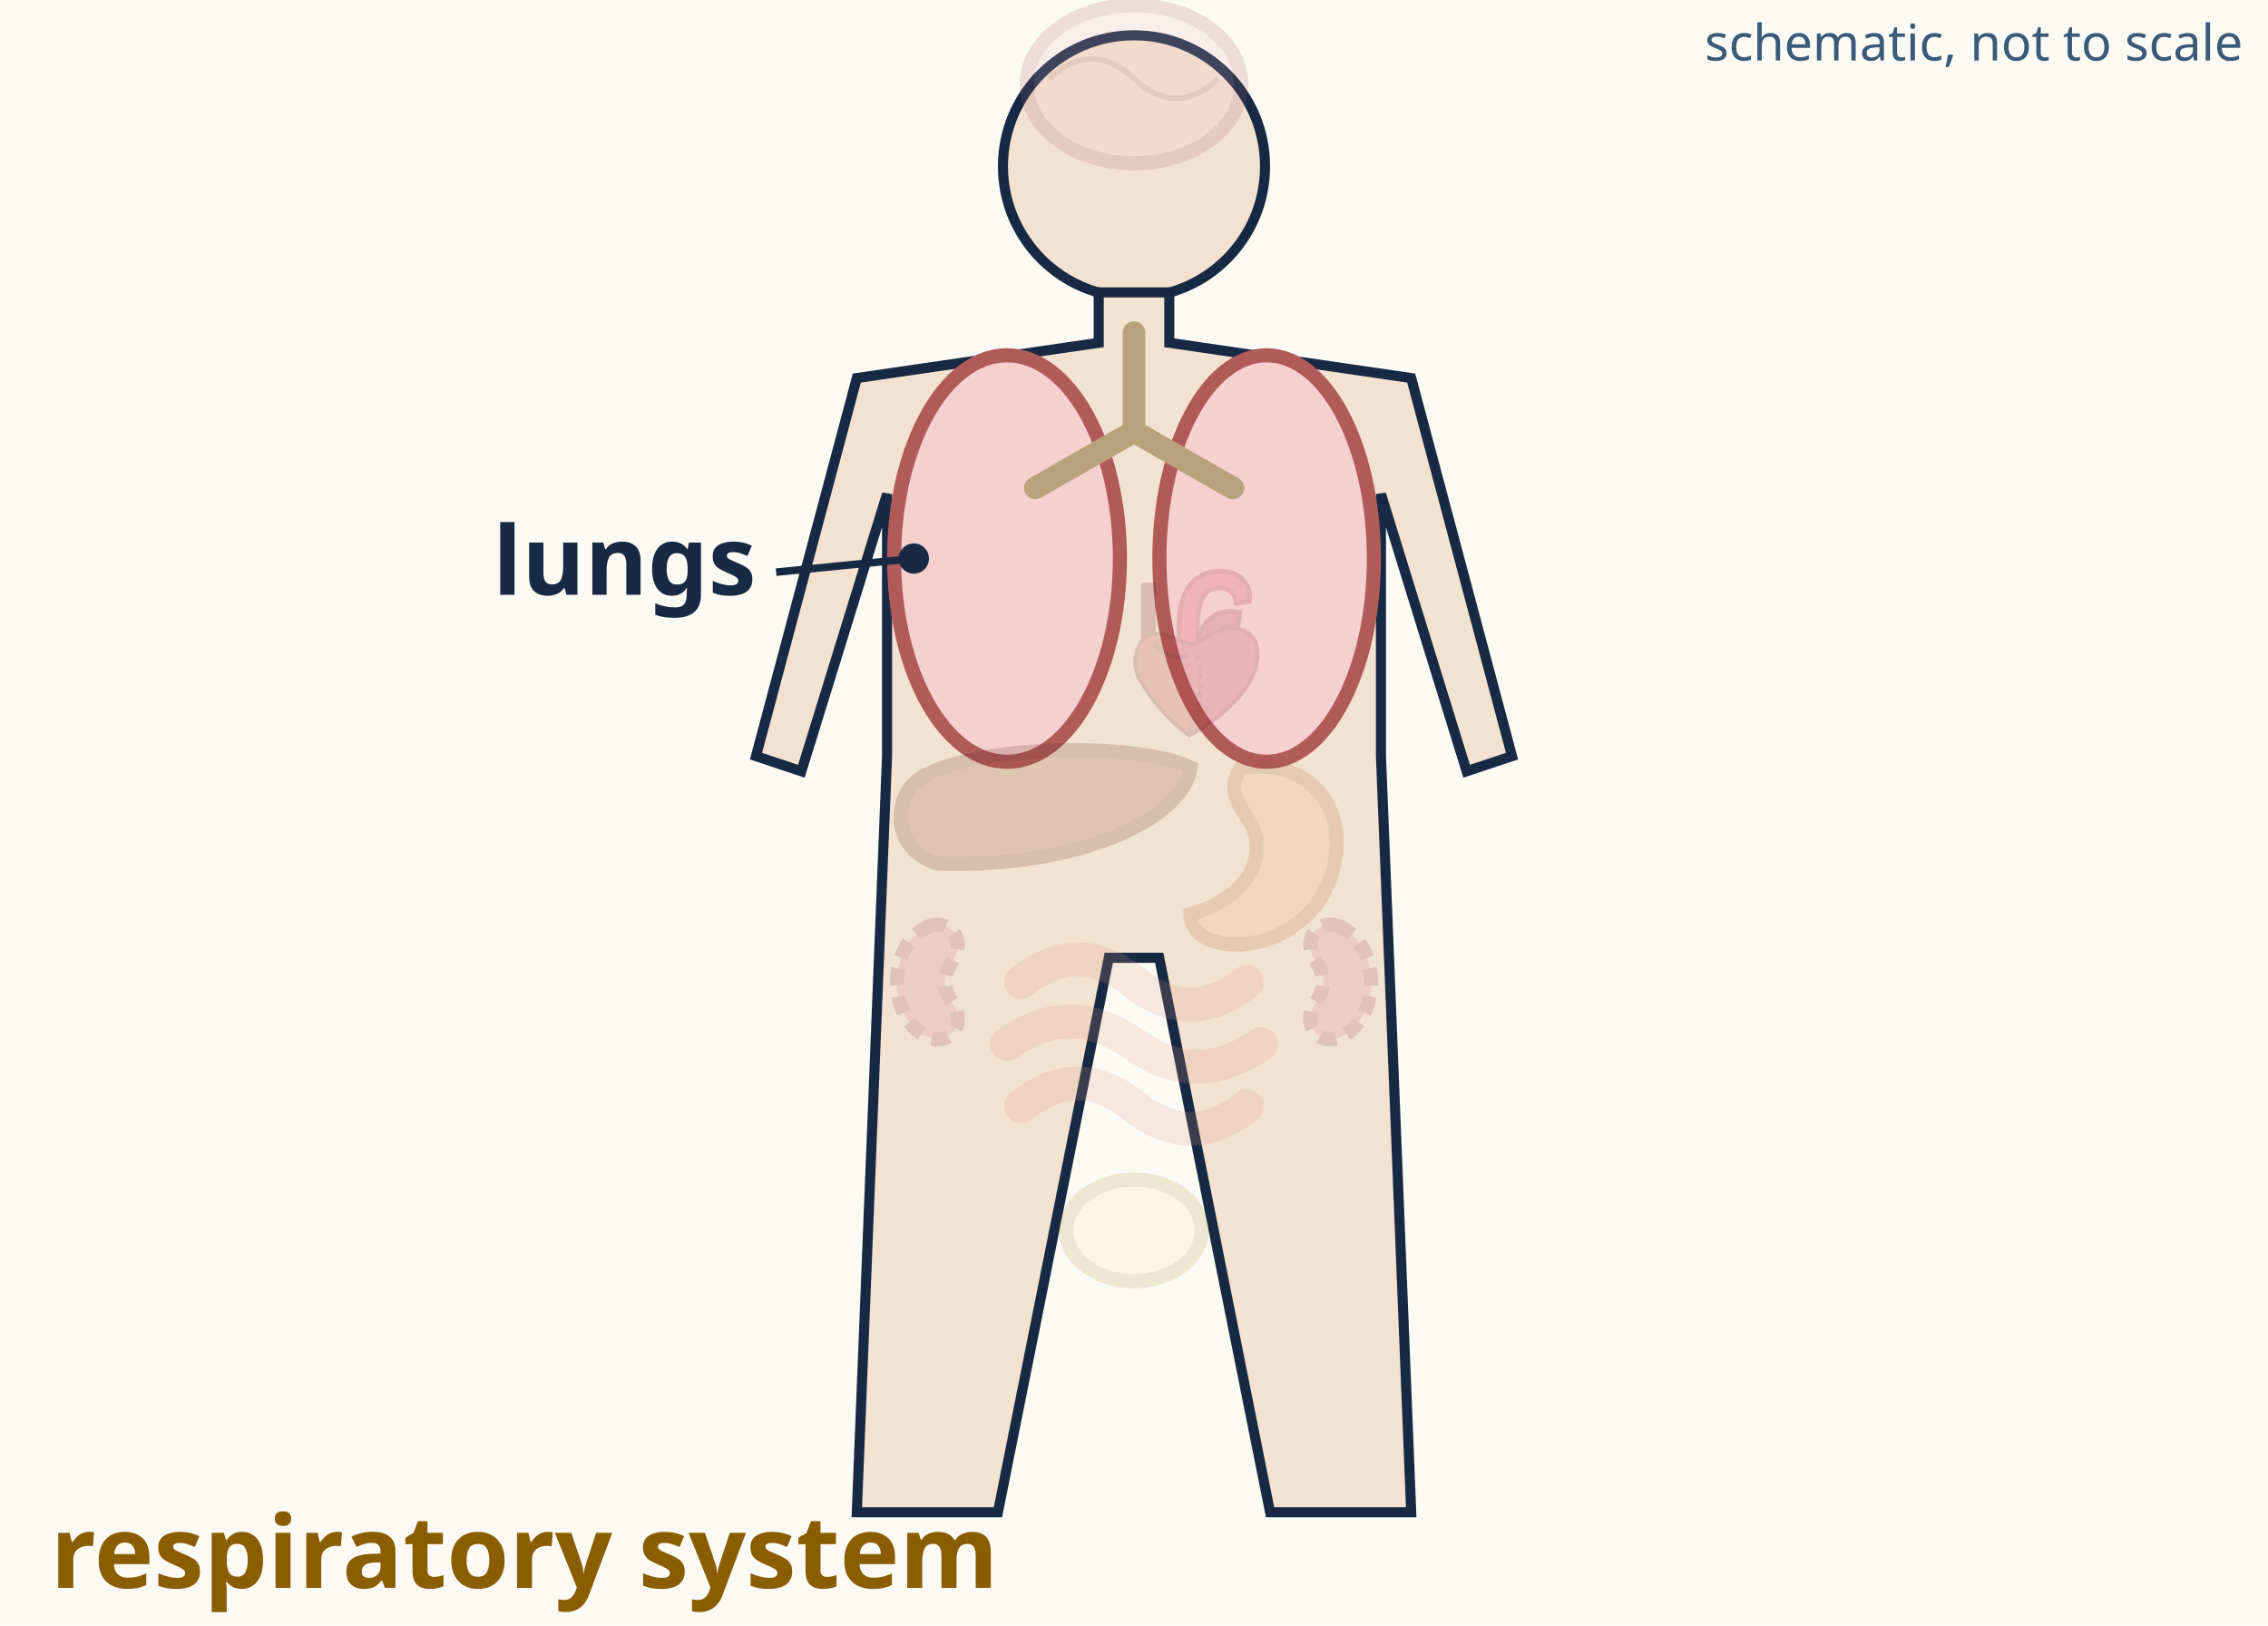
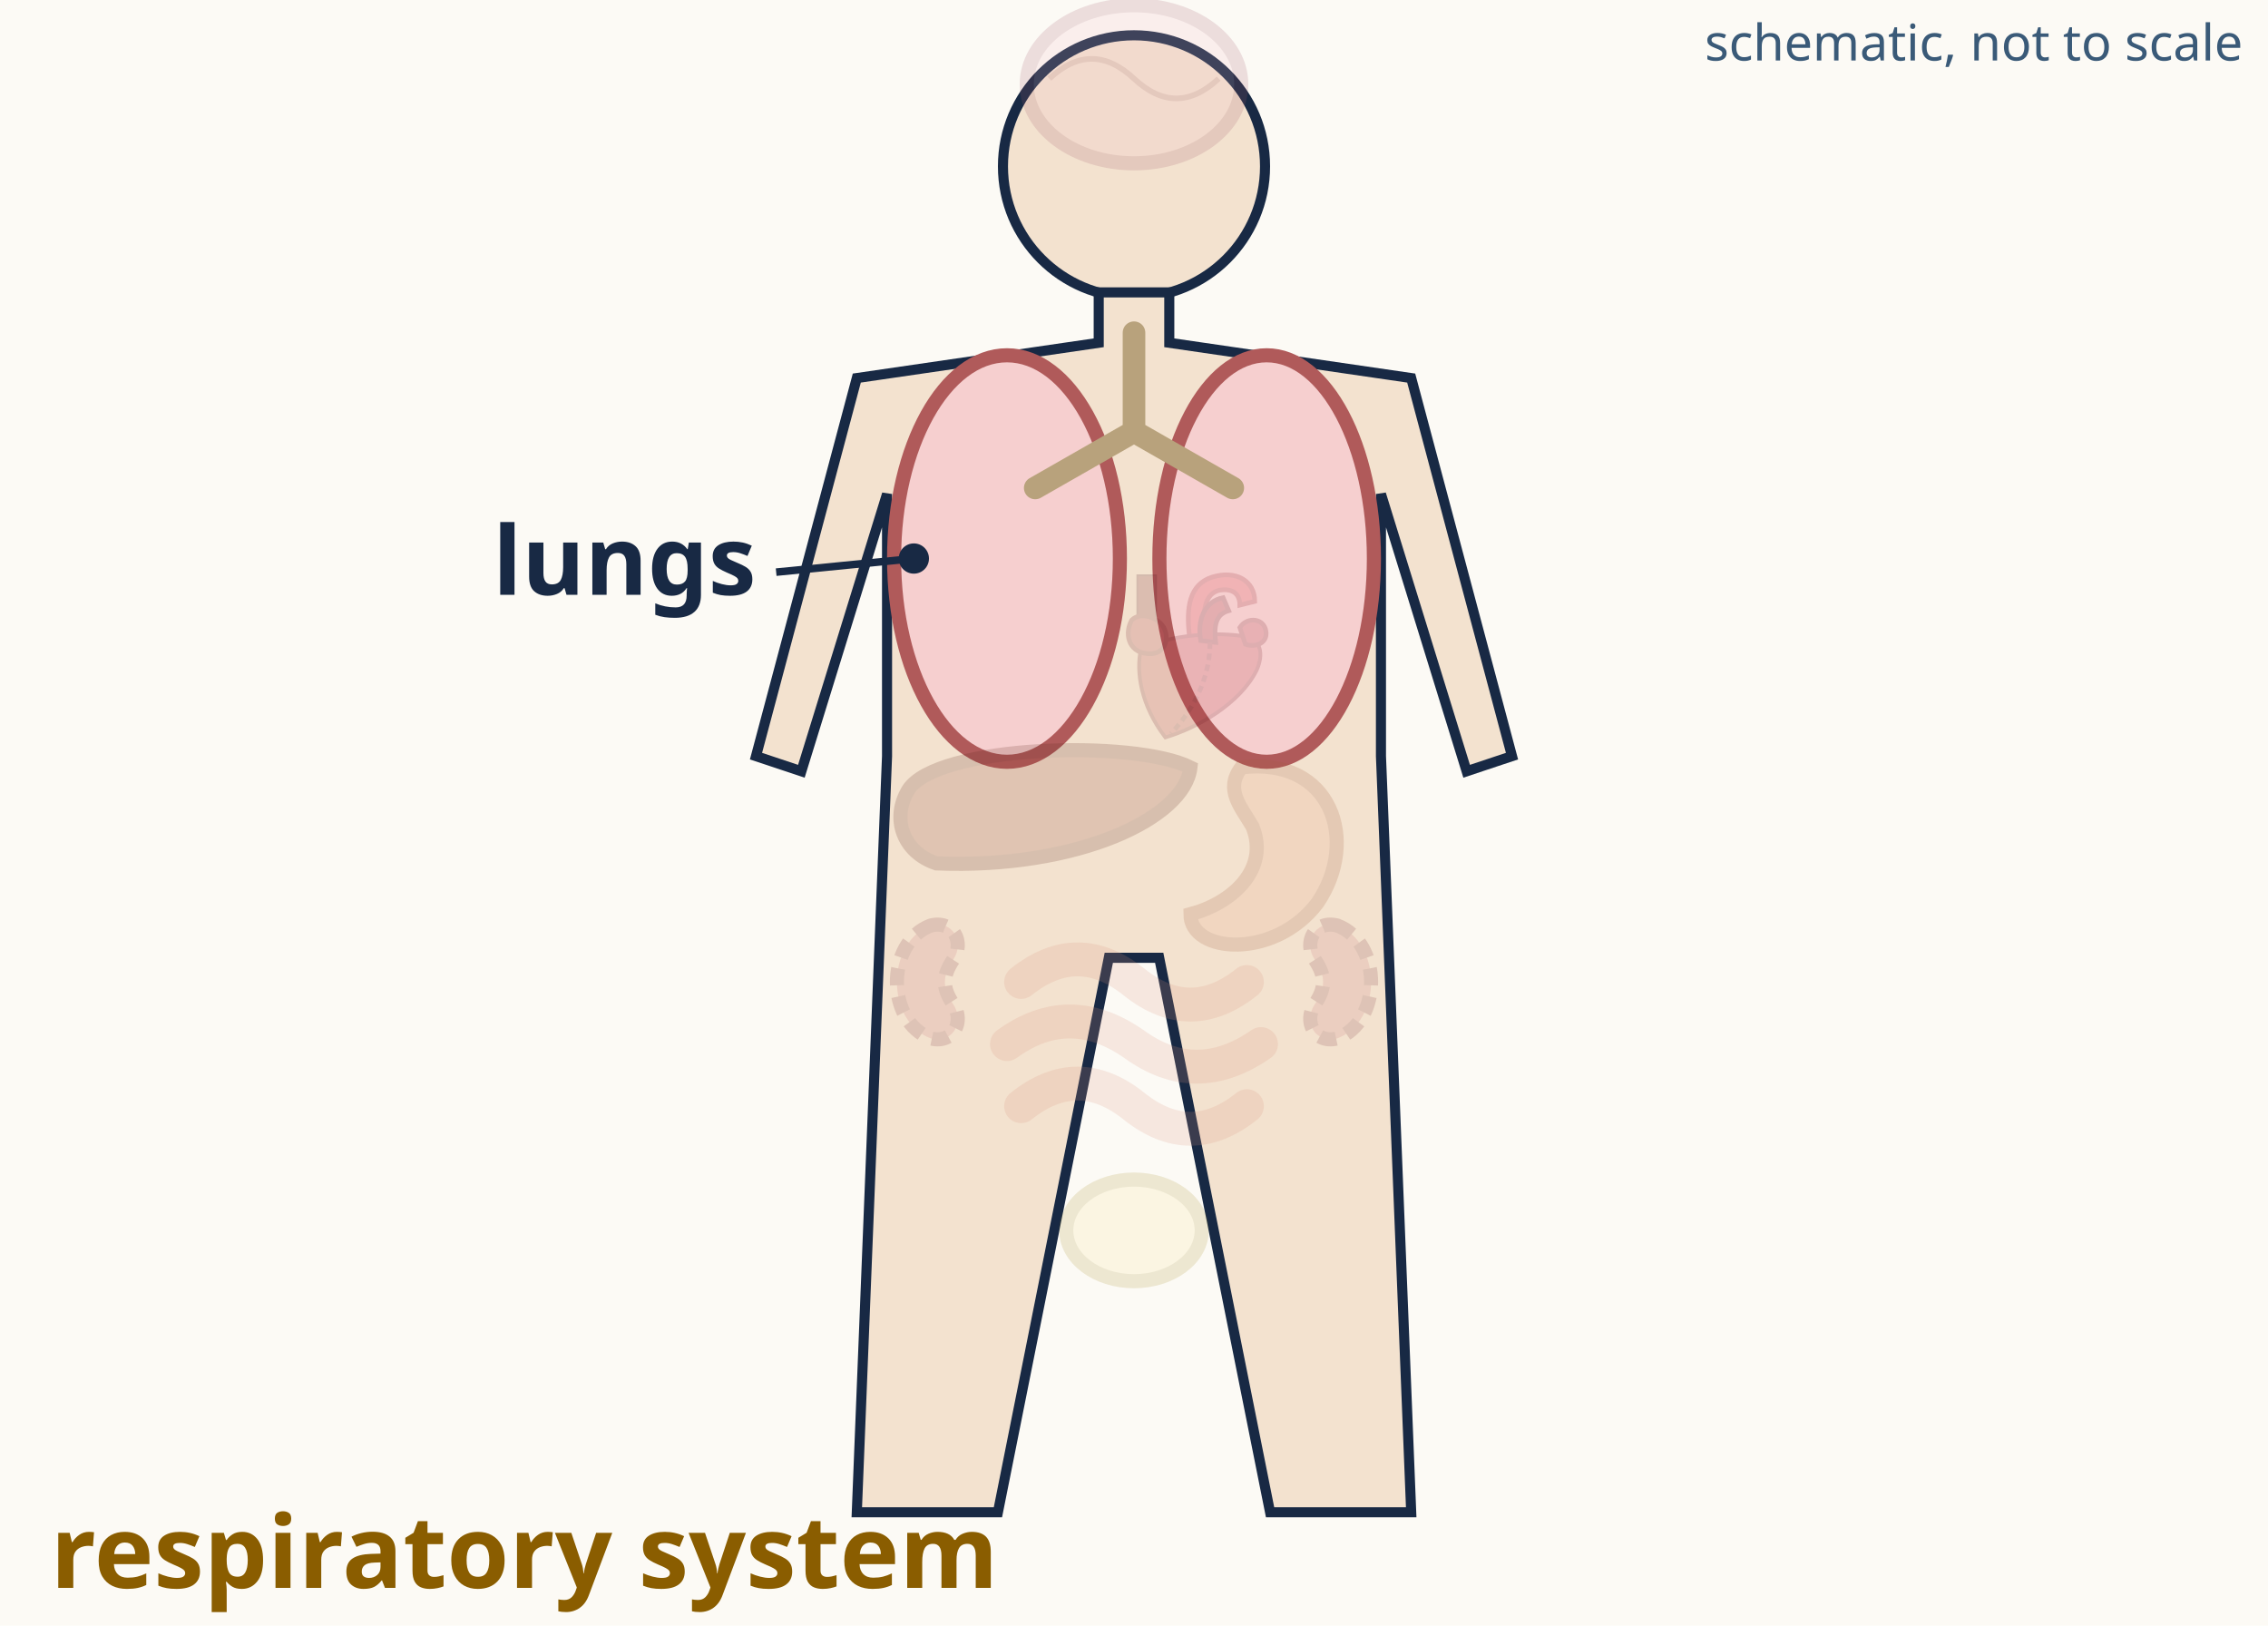
<svg xmlns="http://www.w3.org/2000/svg" viewBox="0 0 900 645" role="img" aria-label="Body map, front view: brain, lungs, heart, liver, stomach, small intestine, kidneys (at the back) and bladder; respiratory highlighted">
  <rect width="900" height="645" fill="#fcfaf5" />
  <circle cx="450" cy="66" r="52" fill="#f3e2cf" stroke="#182944" stroke-width="4" />
  <path d="M436 116 H464 V136 L560 150 L600 300 L582 306 L548 196 L548 300 L560 600 H504 L460 380 H440 L396 600 H340 L352 300 L352 196 L318 306 L300 300 L340 150 L436 136 Z" fill="#f3e2cf" stroke="#182944" stroke-width="4" />
  <g opacity=".18" transform="translate(-54.0 -36.0) scale(1.12)">
    <ellipse cx="450" cy="62" rx="38" ry="28" fill="#f1b8c2" stroke="#a0566b" stroke-width="5" />
    <path d="M420 60 q15 -14 30 0 q15 14 30 0" stroke="#a0566b" stroke-width="2" fill="none" />
  </g>
  <g opacity="1" transform="translate(-54.0 -36.0) scale(1.12)">
    <ellipse cx="405" cy="230" rx="40" ry="72" fill="#f6cfcf" stroke="#b05a5a" stroke-width="5" />
    <ellipse cx="497" cy="230" rx="38" ry="72" fill="#f6cfcf" stroke="#b05a5a" stroke-width="5" />
    <path d="M450 150 V185 M450 185 L415 205 M450 185 L485 205" stroke="#b8a27c" stroke-width="8" fill="none" stroke-linecap="round" />
  </g>
  <g opacity=".18" transform="translate(-54.0 -36.0) scale(1.12)">
    <g transform="translate(438 230) scale(0.330)">
-       <path d="M44 26 h16 v62 h-16 Z" fill="#6e1423" />
-       <path d="M86 96 C80 50 92 18 122 14 C150 10 164 30 160 46 L146 48 C146 36 136 30 124 32 C106 34 102 60 106 96 Z" fill="#d8323b" stroke="#8e1622" stroke-width="5" />
-       <path d="M104 92 C108 66 128 52 150 58 L148 72 C132 70 120 80 120 96 Z" fill="#a8263a" stroke="#6e1423" stroke-width="5" />
-       <path d="M48 84 C36 98 34 118 44 132 C60 160 84 182 96 190 C120 176 160 150 168 112 C174 86 156 70 132 76 C116 80 108 92 98 92 C84 90 66 74 48 84 Z" fill="#b3313c" stroke="#6e1423" stroke-width="4" />
-       <path d="M58 92 C70 104 80 108 94 104" stroke="#6e1423" stroke-width="5" fill="none" />
-       <path d="M104 104 C112 130 108 160 96 186" stroke="#7a1a26" stroke-width="5" fill="none" stroke-dasharray="6 4" />
+       <path d="M96 84 C92 52 96 28 120 20 C146 12 166 24 166 46 L150 50 C150 36 140 32 128 34 C112 38 110 56 112 84 Z" fill="#d8323b" stroke="#8e1622" stroke-width="5" />
+       <path d="M40 18 h20 v66 h-20 Z" fill="#6e1423" stroke="#4a0d17" stroke-width="2" />
+       <path d="M44 96 C38 122 44 158 70 192 C104 182 150 156 168 120 C176 102 172 88 158 84 C124 78 78 82 44 96 Z" fill="#b3313c" stroke="#6e1423" stroke-width="4" />
+       <path d="M34 66 C26 80 30 100 50 102 C66 104 74 92 70 78 C66 64 44 56 34 66 Z" fill="#a8263a" stroke="#6e1423" stroke-width="5" />
+       <path d="M150 74 C158 62 176 64 178 78 C180 90 168 96 156 92 Z" fill="#a8263a" stroke="#6e1423" stroke-width="5" />
+       <path d="M108 88 C104 66 112 46 132 42 L138 56 C124 60 122 72 124 90 Z" fill="#8e1622" stroke="#5a0f1a" stroke-width="5" />
+       <path d="M118 90 C118 124 104 158 76 188" stroke="#6e1423" stroke-width="5" fill="none" stroke-dasharray="7 5" />
    </g>
  </g>
  <g opacity=".18" transform="translate(-54.0 -36.0) scale(1.12)">
    <path d="M370 312 C380 296 450 294 470 304 C468 322 430 340 380 338 C368 334 364 322 370 312 Z" fill="#8a3b2a" stroke="#5a2418" stroke-width="5" />
  </g>
  <g opacity=".18" transform="translate(-54.0 -36.0) scale(1.12)">
    <path d="M488 304 C520 300 530 330 515 352 C500 372 470 370 470 356 C485 352 498 340 492 325 C488 318 482 312 488 304 Z" fill="#e8a07a" stroke="#a05a3a" stroke-width="5" />
  </g>
  <g opacity=".18" transform="translate(-54.0 -36.0) scale(1.12)">
    <path d="M410 380 q20 -16 40 0 q20 16 40 0 M405 402 q22 -16 45 0 q22 16 45 0 M410 424 q20 -16 40 0 q20 16 40 0" stroke="#d98f7a" stroke-width="12" fill="none" stroke-linecap="round" />
  </g>
  <g opacity=".18" transform="translate(-54.0 -36.0) scale(1.12)">
    <path d="M378 360 c-16 6 -16 34 0 40 c8 2 12 -6 8 -12 c-4 -6 -4 -10 0 -16 c4 -6 0 -14 -8 -12 Z M522 360 c16 6 16 34 0 40 c-8 2 -12 -6 -8 -12 c4 -6 4 -10 0 -16 c-4 -6 0 -14 8 -12 Z" fill="#c9737a" stroke="#7d3a40" stroke-width="5" stroke-dasharray="6 4" />
  </g>
  <g opacity=".18" transform="translate(-54.0 -36.0) scale(1.12)">
    <ellipse cx="450" cy="468" rx="24" ry="18" fill="#f3e08a" stroke="#a8902b" stroke-width="5" />
  </g>
  <line x1="362.64" y1="221.6" x2="308" y2="227" stroke="#182944" stroke-width="3" />
  <circle cx="362.64" cy="221.6" r="6" fill="#182944" />
  <text x="300" y="236" font-size="38" font-weight="800" fill="#182944" text-anchor="end" font-family="Montserrat, Segoe UI, sans-serif">lungs</text>
  <text x="20" y="630" font-size="40" font-weight="800" fill="#8a5d00" text-anchor="start" font-family="Montserrat, Segoe UI, sans-serif">respiratory system</text>
  <text x="890" y="24" font-size="20" font-weight="500" fill="#3a5a78" text-anchor="end" font-family="Montserrat, Segoe UI, sans-serif">schematic, not to scale</text>
</svg>
